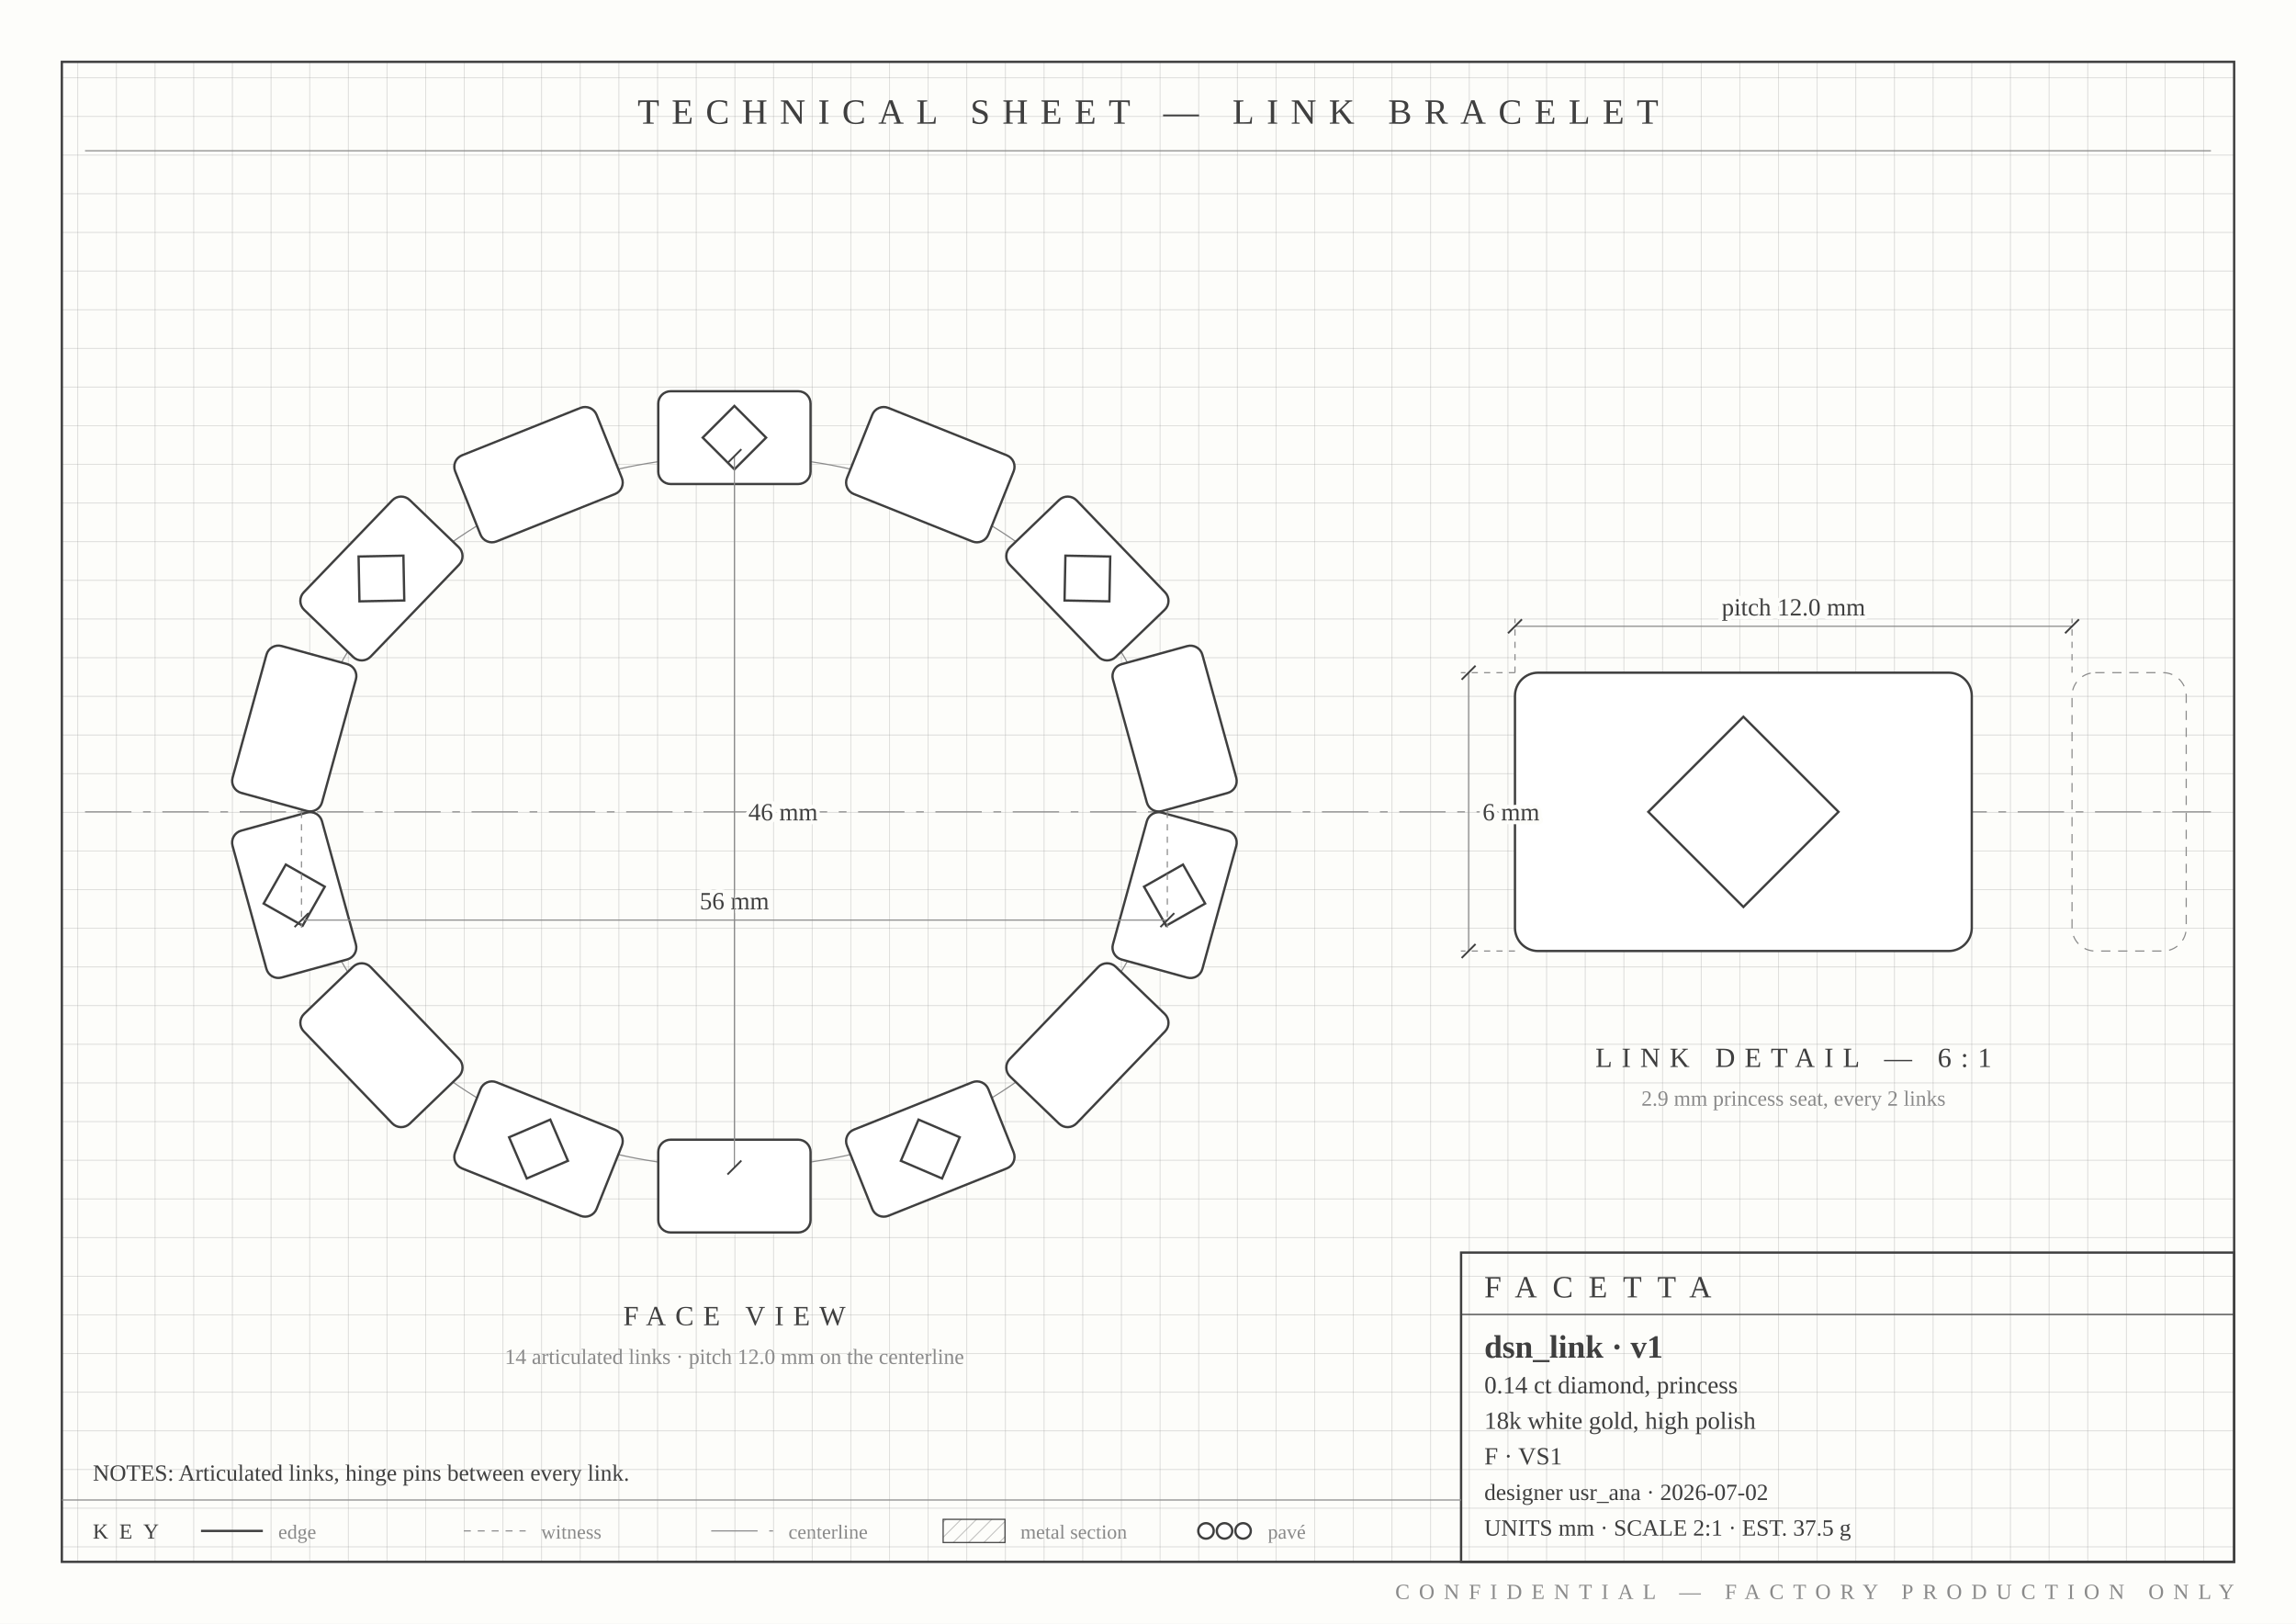
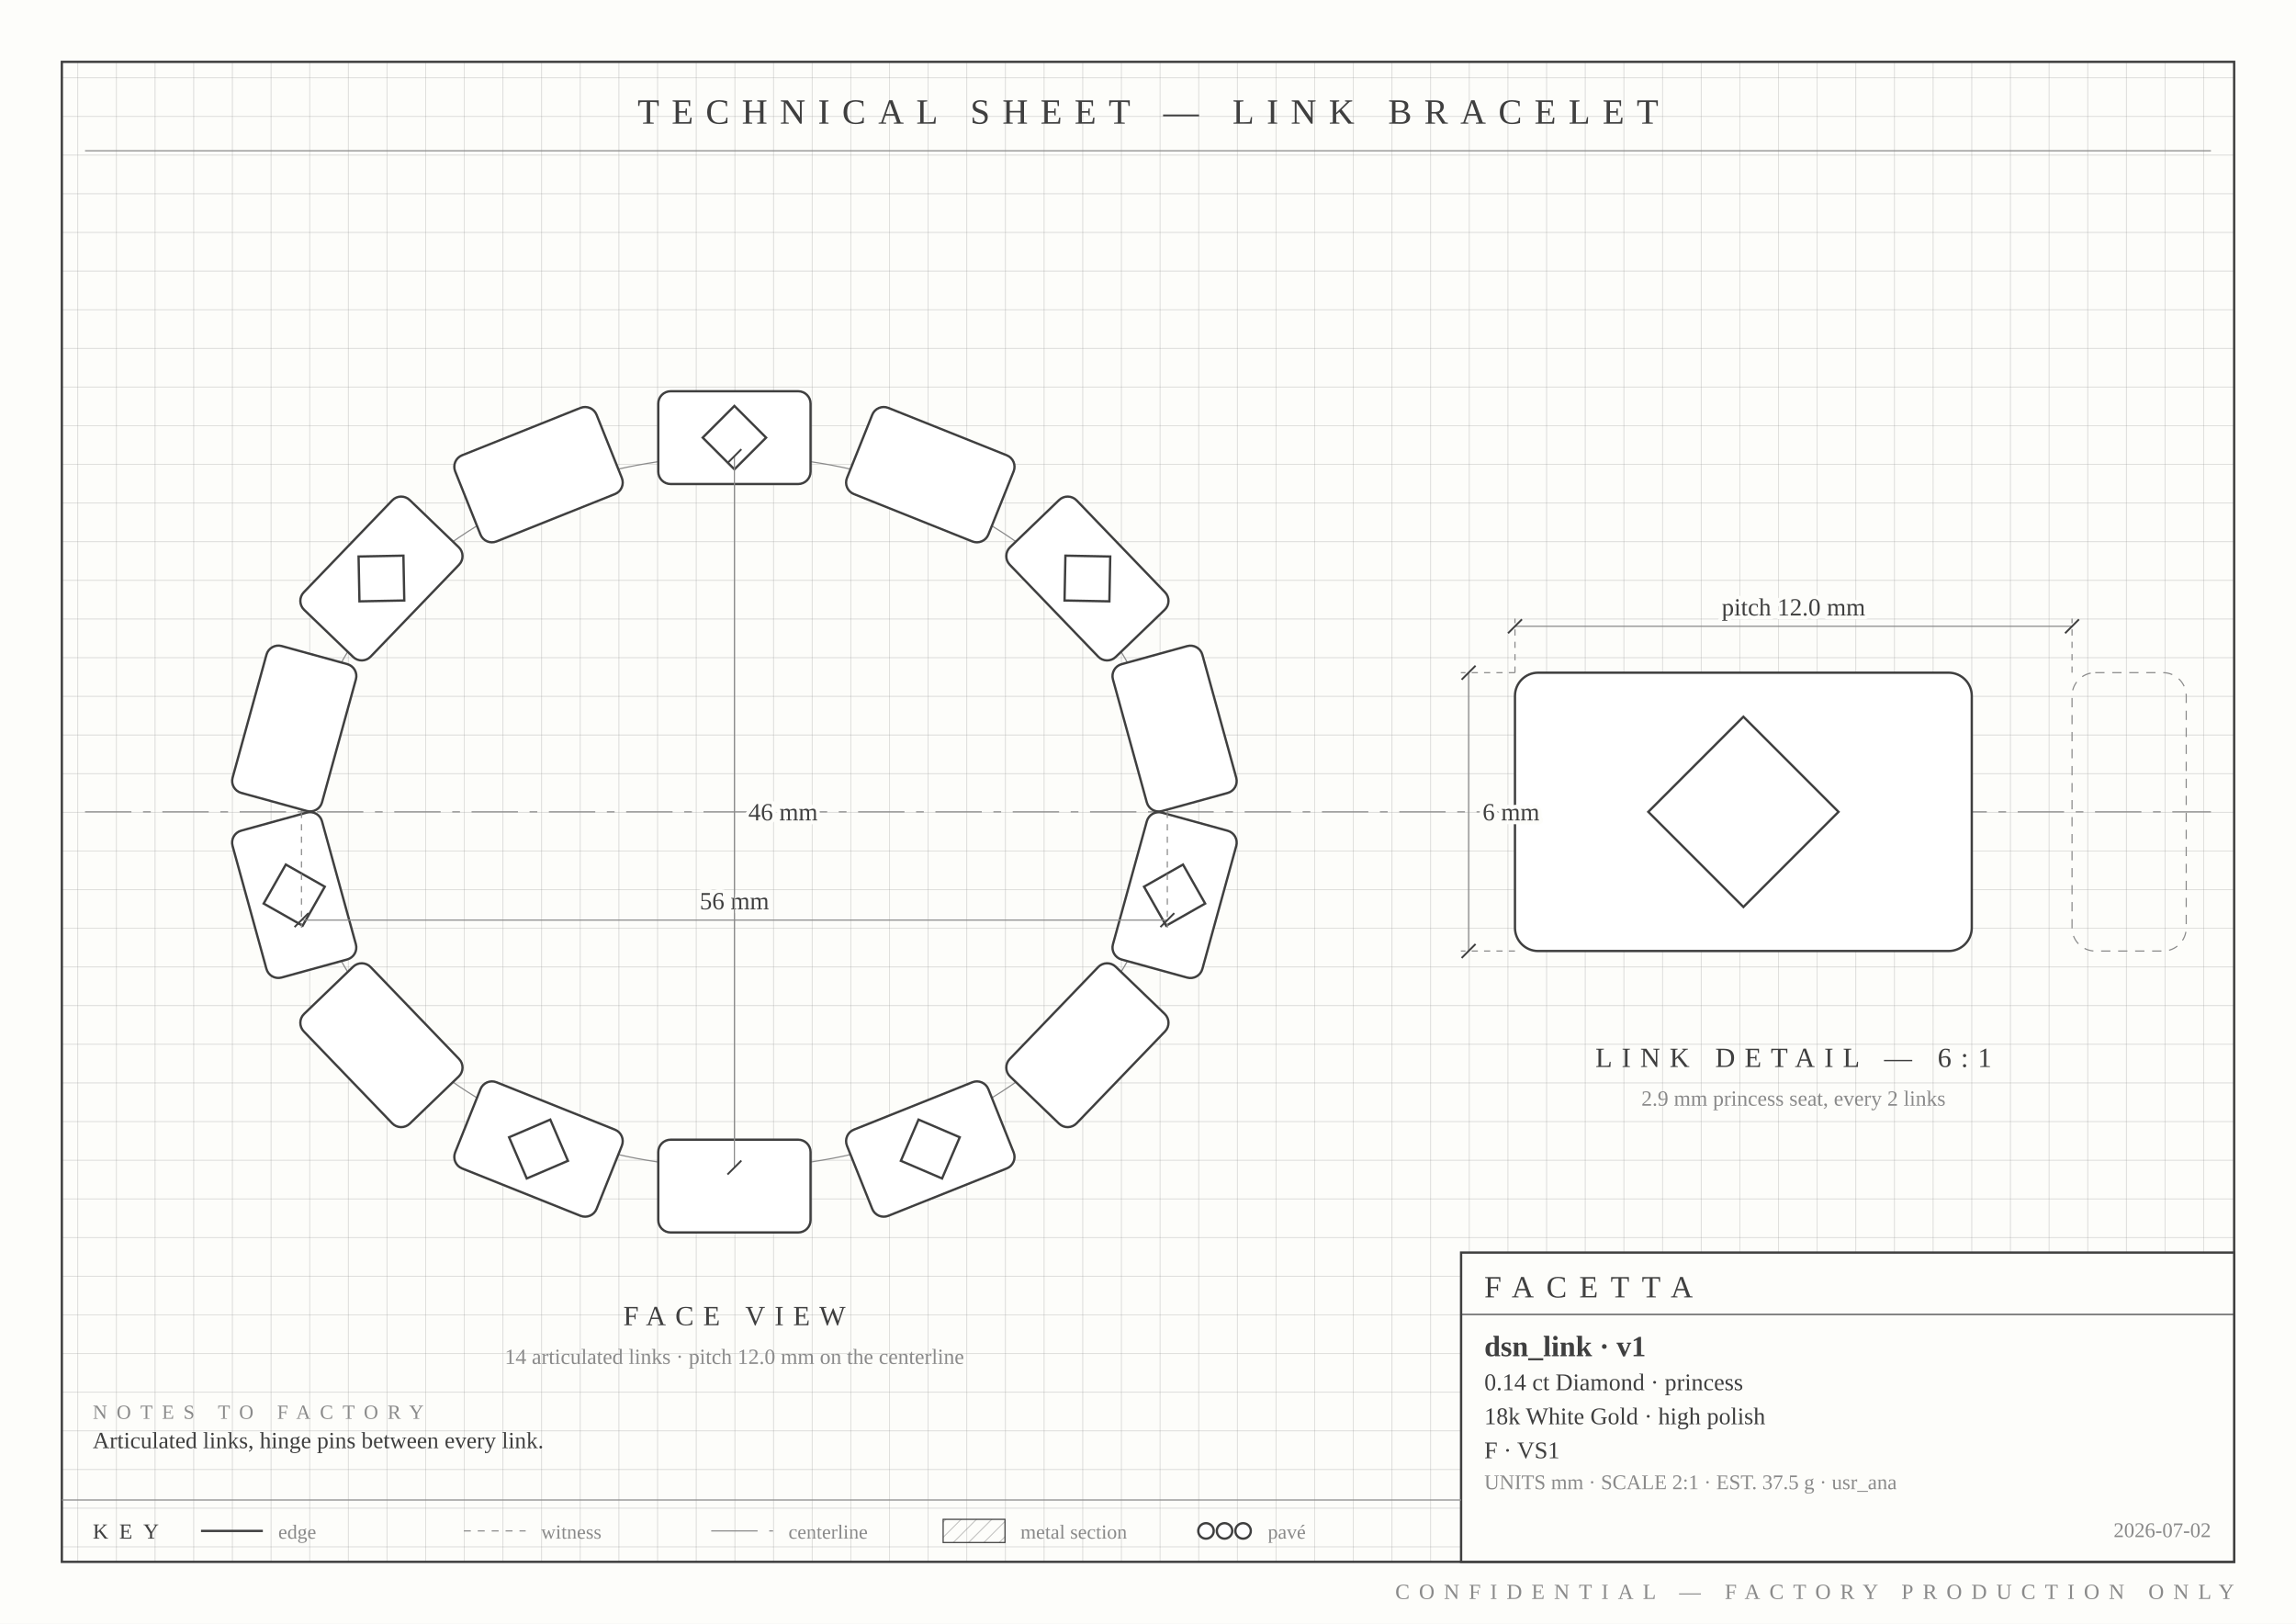
<svg xmlns="http://www.w3.org/2000/svg" viewBox="0 0 297 210" width="297mm" height="210mm" font-family="Georgia, 'Times New Roman', serif">
  <defs>
    <pattern id="hatch" width="1.4" height="1.4" patternTransform="rotate(45)" patternUnits="userSpaceOnUse">
      <line x1="0" y1="0" x2="0" y2="1.4" stroke="#8a8a8a" stroke-width="0.12" />
    </pattern>
    <pattern id="grid" width="5" height="5" patternUnits="userSpaceOnUse">
      <line x1="0" y1="0" x2="5" y2="0" stroke="#8a8a8a" stroke-width="0.06" />
      <line x1="0" y1="0" x2="0" y2="5" stroke="#8a8a8a" stroke-width="0.06" />
    </pattern>
  </defs>
  <rect x="0" y="0" width="297" height="210" fill="#fdfdfa" />
  <rect x="8" y="8" width="281" height="194" fill="url(#grid)" stroke="#3f3f3f" stroke-width="0.3" />
  <text x="148.50" y="16.00" font-family="Georgia, 'Times New Roman', serif" font-size="4.6" fill="#3f3f3f" text-anchor="middle" letter-spacing="1.6">TECHNICAL SHEET — LINK BRACELET</text>
  <line x1="11.00" y1="19.50" x2="286.00" y2="19.50" stroke="#8a8a8a" stroke-width="0.15" />
  <line x1="11.00" y1="105.00" x2="286.00" y2="105.00" stroke="#8a8a8a" stroke-width="0.15" stroke-dasharray="6 1.5 1 1.5" />
  <ellipse cx="95.00" cy="105.00" rx="56.00" ry="46.00" fill="none" stroke="#8a8a8a" stroke-width="0.15" />
  <rect x="85.15" y="50.60" width="19.70" height="12.00" rx="1.6" fill="#ffffff" stroke="#3f3f3f" stroke-width="0.3" transform="rotate(0.0 95.00 56.60)" />
  <rect x="92.10" y="53.70" width="5.80" height="5.80" fill="#ffffff" stroke="#3f3f3f" stroke-width="0.3" transform="rotate(45.0 95.00 56.60)" />
  <rect x="110.49" y="55.39" width="19.70" height="12.00" rx="1.6" fill="#ffffff" stroke="#3f3f3f" stroke-width="0.3" transform="rotate(21.8 120.34 61.39)" />
  <rect x="130.81" y="68.82" width="19.70" height="12.00" rx="1.6" fill="#ffffff" stroke="#3f3f3f" stroke-width="0.3" transform="rotate(46.1 140.66 74.82)" />
  <rect x="137.76" y="71.92" width="5.80" height="5.80" fill="#ffffff" stroke="#3f3f3f" stroke-width="0.3" transform="rotate(91.1 140.66 74.82)" />
  <rect x="142.09" y="88.23" width="19.70" height="12.00" rx="1.6" fill="#ffffff" stroke="#3f3f3f" stroke-width="0.3" transform="rotate(74.6 151.94 94.23)" />
  <rect x="142.09" y="109.77" width="19.70" height="12.00" rx="1.6" fill="#ffffff" stroke="#3f3f3f" stroke-width="0.3" transform="rotate(105.4 151.94 115.77)" />
  <rect x="149.04" y="112.87" width="5.80" height="5.80" fill="#ffffff" stroke="#3f3f3f" stroke-width="0.3" transform="rotate(150.4 151.94 115.77)" />
  <rect x="130.81" y="129.18" width="19.70" height="12.00" rx="1.6" fill="#ffffff" stroke="#3f3f3f" stroke-width="0.3" transform="rotate(133.9 140.66 135.18)" />
  <rect x="110.49" y="142.61" width="19.70" height="12.00" rx="1.6" fill="#ffffff" stroke="#3f3f3f" stroke-width="0.3" transform="rotate(158.2 120.34 148.61)" />
  <rect x="117.44" y="145.71" width="5.80" height="5.80" fill="#ffffff" stroke="#3f3f3f" stroke-width="0.3" transform="rotate(203.2 120.34 148.61)" />
  <rect x="85.15" y="147.40" width="19.70" height="12.00" rx="1.6" fill="#ffffff" stroke="#3f3f3f" stroke-width="0.3" transform="rotate(180.0 95.00 153.40)" />
  <rect x="59.81" y="142.61" width="19.70" height="12.00" rx="1.6" fill="#ffffff" stroke="#3f3f3f" stroke-width="0.3" transform="rotate(-158.2 69.66 148.61)" />
  <rect x="66.76" y="145.71" width="5.80" height="5.80" fill="#ffffff" stroke="#3f3f3f" stroke-width="0.3" transform="rotate(-113.2 69.66 148.61)" />
  <rect x="39.49" y="129.18" width="19.70" height="12.00" rx="1.6" fill="#ffffff" stroke="#3f3f3f" stroke-width="0.3" transform="rotate(-133.9 49.34 135.18)" />
  <rect x="28.22" y="109.77" width="19.70" height="12.00" rx="1.6" fill="#ffffff" stroke="#3f3f3f" stroke-width="0.3" transform="rotate(-105.4 38.06 115.77)" />
  <rect x="35.16" y="112.87" width="5.80" height="5.80" fill="#ffffff" stroke="#3f3f3f" stroke-width="0.3" transform="rotate(-60.4 38.06 115.77)" />
  <rect x="28.22" y="88.23" width="19.70" height="12.00" rx="1.6" fill="#ffffff" stroke="#3f3f3f" stroke-width="0.3" transform="rotate(-74.6 38.06 94.23)" />
  <rect x="39.49" y="68.82" width="19.70" height="12.00" rx="1.6" fill="#ffffff" stroke="#3f3f3f" stroke-width="0.3" transform="rotate(-46.1 49.34 74.82)" />
  <rect x="46.44" y="71.92" width="5.80" height="5.80" fill="#ffffff" stroke="#3f3f3f" stroke-width="0.3" transform="rotate(-1.1 49.34 74.82)" />
  <rect x="59.81" y="55.39" width="19.70" height="12.00" rx="1.6" fill="#ffffff" stroke="#3f3f3f" stroke-width="0.3" transform="rotate(-21.8 69.66 61.39)" />
  <line x1="39.00" y1="105.00" x2="39.00" y2="120.00" stroke="#8a8a8a" stroke-width="0.15" stroke-dasharray="0.8 0.8" />
  <line x1="151.00" y1="105.00" x2="151.00" y2="120.00" stroke="#8a8a8a" stroke-width="0.15" stroke-dasharray="0.8 0.8" />
  <line x1="39.00" y1="119.00" x2="151.00" y2="119.00" stroke="#8a8a8a" stroke-width="0.15" />
  <line x1="38.10" y1="119.90" x2="39.90" y2="118.10" stroke="#3f3f3f" stroke-width="0.24" />
  <line x1="150.10" y1="119.90" x2="151.90" y2="118.10" stroke="#3f3f3f" stroke-width="0.24" />
  <text x="95.00" y="117.60" font-family="Georgia, 'Times New Roman', serif" font-size="3.2" fill="#3f3f3f" text-anchor="middle" stroke="#fdfdfa" stroke-width="1.0" stroke-linejoin="round" paint-order="stroke">56 mm</text>
  <line x1="95.00" y1="59.00" x2="95.00" y2="151.00" stroke="#8a8a8a" stroke-width="0.15" />
  <line x1="94.10" y1="59.90" x2="95.90" y2="58.10" stroke="#3f3f3f" stroke-width="0.24" />
  <line x1="94.10" y1="151.90" x2="95.90" y2="150.10" stroke="#3f3f3f" stroke-width="0.24" />
  <text x="96.80" y="106.10" font-family="Georgia, 'Times New Roman', serif" font-size="3.2" fill="#3f3f3f" text-anchor="start" stroke="#fdfdfa" stroke-width="1.0" stroke-linejoin="round" paint-order="stroke">46 mm</text>
  <text x="95.00" y="171.40" font-family="Georgia, 'Times New Roman', serif" font-size="3.6" fill="#3f3f3f" text-anchor="middle" letter-spacing="1.2">FACE VIEW</text>
  <text x="95.00" y="176.40" font-family="Georgia, 'Times New Roman', serif" font-size="2.8" fill="#8a8a8a" text-anchor="middle">14 articulated links · pitch 12.0 mm on the centerline</text>
  <rect x="195.97" y="87.00" width="59.09" height="36.00" rx="3" fill="#ffffff" stroke="#3f3f3f" stroke-width="0.3" />
  <rect x="268.03" y="87.00" width="14.77" height="36.00" rx="3" fill="none" stroke="#8a8a8a" stroke-width="0.15" stroke-dasharray="1.2 1" />
  <line x1="195.97" y1="87.00" x2="195.97" y2="80.00" stroke="#8a8a8a" stroke-width="0.15" stroke-dasharray="0.8 0.8" />
  <line x1="268.03" y1="87.00" x2="268.03" y2="80.00" stroke="#8a8a8a" stroke-width="0.15" stroke-dasharray="0.8 0.8" />
  <line x1="195.97" y1="81.00" x2="268.03" y2="81.00" stroke="#8a8a8a" stroke-width="0.15" />
  <line x1="195.07" y1="81.90" x2="196.87" y2="80.10" stroke="#3f3f3f" stroke-width="0.24" />
  <line x1="267.13" y1="81.90" x2="268.93" y2="80.10" stroke="#3f3f3f" stroke-width="0.24" />
  <text x="232.00" y="79.60" font-family="Georgia, 'Times New Roman', serif" font-size="3.2" fill="#3f3f3f" text-anchor="middle" stroke="#fdfdfa" stroke-width="1.0" stroke-linejoin="round" paint-order="stroke">pitch 12.0 mm</text>
  <line x1="195.97" y1="87.00" x2="188.97" y2="87.00" stroke="#8a8a8a" stroke-width="0.15" stroke-dasharray="0.8 0.8" />
  <line x1="195.97" y1="123.00" x2="188.97" y2="123.00" stroke="#8a8a8a" stroke-width="0.15" stroke-dasharray="0.8 0.8" />
  <line x1="189.97" y1="87.00" x2="189.97" y2="123.00" stroke="#8a8a8a" stroke-width="0.15" />
  <line x1="189.07" y1="87.90" x2="190.87" y2="86.10" stroke="#3f3f3f" stroke-width="0.24" />
  <line x1="189.07" y1="123.90" x2="190.87" y2="122.10" stroke="#3f3f3f" stroke-width="0.24" />
  <text x="191.77" y="106.10" font-family="Georgia, 'Times New Roman', serif" font-size="3.2" fill="#3f3f3f" text-anchor="start" stroke="#fdfdfa" stroke-width="1.0" stroke-linejoin="round" paint-order="stroke">6 mm</text>
  <rect x="216.82" y="96.30" width="17.40" height="17.40" fill="#ffffff" stroke="#3f3f3f" stroke-width="0.3" transform="rotate(45 225.52 105.00)" />
  <text x="232.00" y="143.00" font-family="Georgia, 'Times New Roman', serif" font-size="2.8" fill="#8a8a8a" text-anchor="middle">2.9 mm princess seat, every 2 links</text>
  <text x="232.00" y="138.00" font-family="Georgia, 'Times New Roman', serif" font-size="3.6" fill="#3f3f3f" text-anchor="middle" letter-spacing="1.2">LINK DETAIL — 6:1</text>
-   <rect x="189.00" y="162.00" width="100" height="40" fill="none" stroke="#3f3f3f" stroke-width="0.3" />
+   <rect x="189.00" y="162.00" width="100" height="40" fill="#fdfdfa" stroke="#3f3f3f" stroke-width="0.3" />
  <line x1="189.00" y1="170.00" x2="289.00" y2="170.00" stroke="#3f3f3f" stroke-width="0.15" />
-   <text x="192.00" y="167.80" font-family="Georgia, 'Times New Roman', serif" font-size="4.0" fill="#3f3f3f" text-anchor="start" letter-spacing="2.0">FACETTA</text>
-   <text x="192.00" y="175.60" font-family="Georgia, 'Times New Roman', serif" font-size="4.2" fill="#3f3f3f" text-anchor="start" font-weight="bold">dsn_link  ·  v1</text>
-   <text x="192.00" y="180.20" font-family="Georgia, 'Times New Roman', serif" font-size="3.2" fill="#3f3f3f" text-anchor="start">0.14 ct diamond, princess</text>
-   <text x="192.00" y="184.80" font-family="Georgia, 'Times New Roman', serif" font-size="3.2" fill="#3f3f3f" text-anchor="start">18k white gold, high polish</text>
-   <text x="192.00" y="189.40" font-family="Georgia, 'Times New Roman', serif" font-size="3.2" fill="#3f3f3f" text-anchor="start">F  ·  VS1</text>
-   <text x="192.00" y="194.00" font-family="Georgia, 'Times New Roman', serif" font-size="3.0" fill="#3f3f3f" text-anchor="start">designer usr_ana  ·  2026-07-02</text>
-   <text x="192.00" y="198.60" font-family="Georgia, 'Times New Roman', serif" font-size="3.0" fill="#3f3f3f" text-anchor="start">UNITS mm  ·  SCALE 2:1  ·  EST. 37.5 g</text>
+   <text x="192.00" y="167.80" font-family="Georgia, 'Times New Roman', serif" font-size="4.0" fill="#3f3f3f" text-anchor="start" letter-spacing="1.6">FACETTA</text>
+   <text x="192.00" y="175.40" font-family="Georgia, 'Times New Roman', serif" font-size="3.8" fill="#3f3f3f" text-anchor="start" font-weight="bold">dsn_link  ·  v1</text>
+   <text x="192.00" y="179.80" font-family="Georgia, 'Times New Roman', serif" font-size="3.1" fill="#3f3f3f" text-anchor="start">0.14 ct Diamond  ·  princess</text>
+   <text x="192.00" y="184.20" font-family="Georgia, 'Times New Roman', serif" font-size="3.1" fill="#3f3f3f" text-anchor="start">18k White Gold  ·  high polish</text>
+   <text x="192.00" y="188.60" font-family="Georgia, 'Times New Roman', serif" font-size="3.1" fill="#3f3f3f" text-anchor="start">F  ·  VS1</text>
+   <text x="192.00" y="192.60" font-family="Georgia, 'Times New Roman', serif" font-size="2.7" fill="#8a8a8a" text-anchor="start">UNITS mm  ·  SCALE 2:1  ·  EST. 37.5 g  ·  usr_ana</text>
+   <text x="286.00" y="198.80" font-family="Georgia, 'Times New Roman', serif" font-size="2.7" fill="#8a8a8a" text-anchor="end">2026-07-02</text>
  <line x1="8.00" y1="194.00" x2="189.00" y2="194.00" stroke="#8a8a8a" stroke-width="0.15" />
  <text x="12.00" y="199.00" font-family="Georgia, 'Times New Roman', serif" font-size="2.8" fill="#3f3f3f" text-anchor="start" letter-spacing="1.4">KEY</text>
  <line x1="26.00" y1="198.00" x2="34.00" y2="198.00" stroke="#3f3f3f" stroke-width="0.3" />
  <text x="36.00" y="199.00" font-family="Georgia, 'Times New Roman', serif" font-size="2.6" fill="#8a8a8a" text-anchor="start">edge</text>
  <line x1="60.00" y1="198.00" x2="68.00" y2="198.00" stroke="#8a8a8a" stroke-width="0.15" stroke-dasharray="0.9 0.9" />
  <text x="70.00" y="199.00" font-family="Georgia, 'Times New Roman', serif" font-size="2.6" fill="#8a8a8a" text-anchor="start">witness</text>
  <line x1="92.00" y1="198.00" x2="100.00" y2="198.00" stroke="#8a8a8a" stroke-width="0.15" stroke-dasharray="6 1.5 1 1.5" />
  <text x="102.00" y="199.00" font-family="Georgia, 'Times New Roman', serif" font-size="2.6" fill="#8a8a8a" text-anchor="start">centerline</text>
  <rect x="122.00" y="196.50" width="8" height="3" fill="url(#hatch)" stroke="#3f3f3f" stroke-width="0.15" />
  <text x="132.00" y="199.00" font-family="Georgia, 'Times New Roman', serif" font-size="2.6" fill="#8a8a8a" text-anchor="start">metal section</text>
  <circle cx="156.00" cy="198.00" r="1.00" fill="#ffffff" stroke="#3f3f3f" stroke-width="0.3" />
  <circle cx="158.40" cy="198.00" r="1.00" fill="#ffffff" stroke="#3f3f3f" stroke-width="0.3" />
  <circle cx="160.80" cy="198.00" r="1.00" fill="#ffffff" stroke="#3f3f3f" stroke-width="0.3" />
  <text x="164.00" y="199.00" font-family="Georgia, 'Times New Roman', serif" font-size="2.6" fill="#8a8a8a" text-anchor="start">pavé</text>
-   <text x="12.00" y="191.50" font-family="Georgia, 'Times New Roman', serif" font-size="3.0" fill="#3f3f3f" text-anchor="start">NOTES: Articulated links, hinge pins between every link.</text>
+   <text x="12.00" y="183.50" font-family="Georgia, 'Times New Roman', serif" font-size="2.6" fill="#8a8a8a" text-anchor="start" letter-spacing="1.2">NOTES TO FACTORY</text>
+   <text x="12.00" y="187.30" font-family="Georgia, 'Times New Roman', serif" font-size="3.0" fill="#3f3f3f" text-anchor="start">Articulated links, hinge pins between every link.</text>
  <text x="289.00" y="206.80" font-family="Georgia, 'Times New Roman', serif" font-size="2.8" fill="#8a8a8a" text-anchor="end" letter-spacing="1.2">CONFIDENTIAL — FACTORY PRODUCTION ONLY</text>
</svg>
